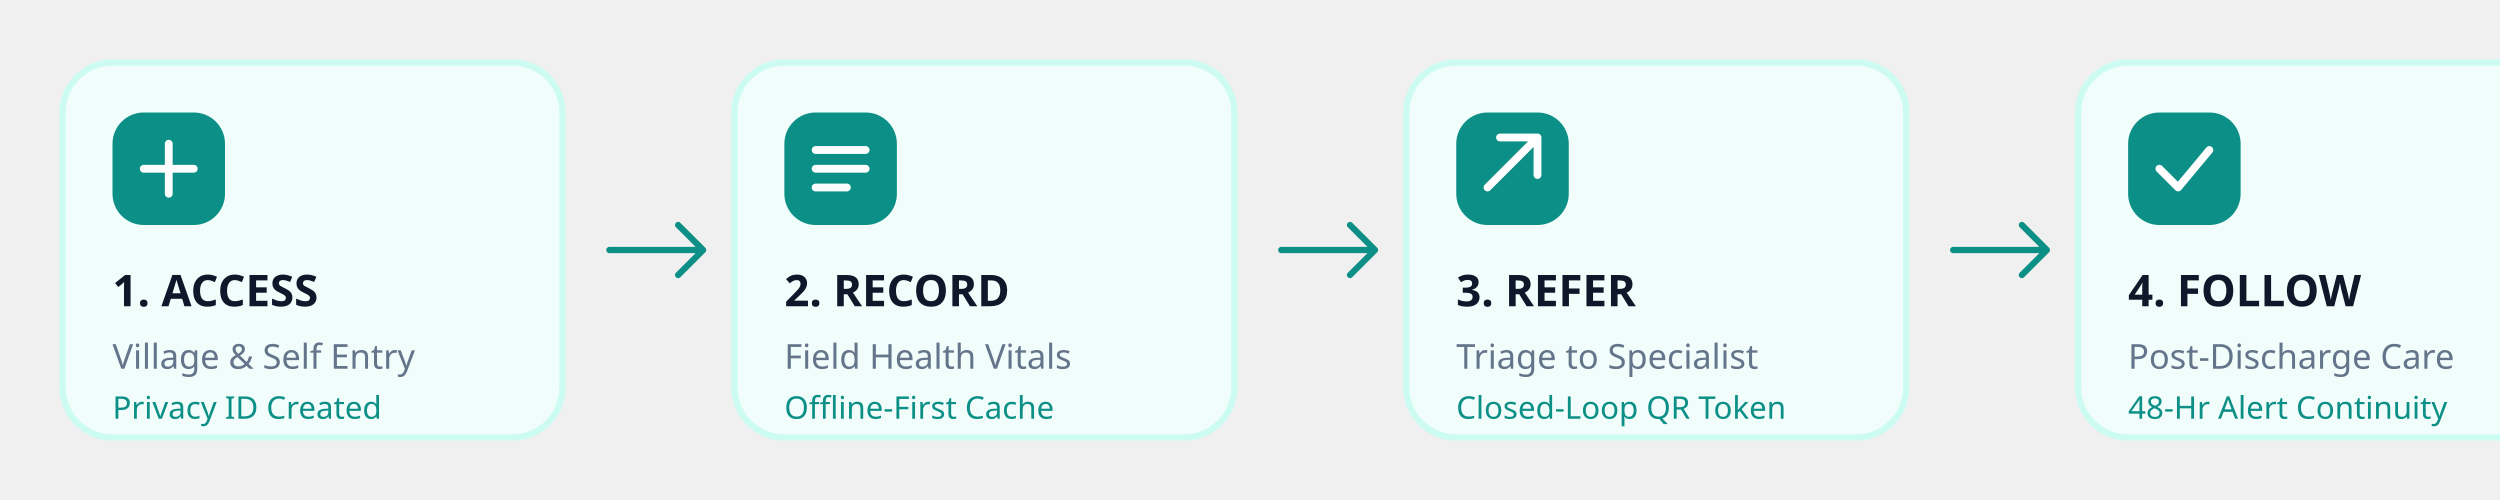
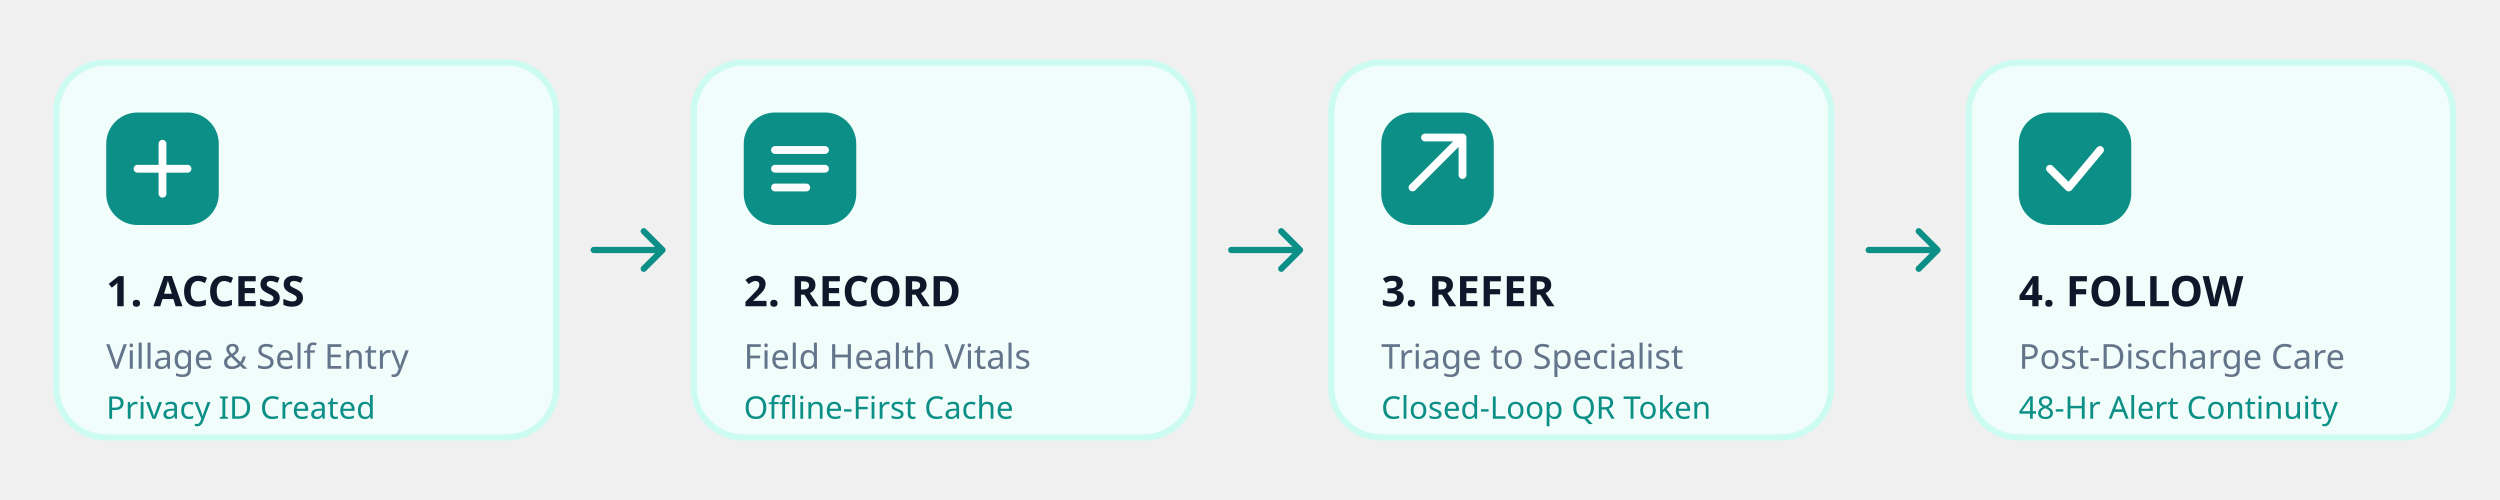
<svg xmlns="http://www.w3.org/2000/svg" viewBox="0 0 800 160" fill="none">
-   <g transform="translate(20, 20)">
+   <g transform="translate(18, 20)">
    <rect width="160" height="120" rx="16" fill="#f0fdfa" stroke="#ccfbf1" stroke-width="2" />
    <rect x="16" y="16" width="36" height="36" rx="10" fill="#0b8f86" />
    <path d="M34 26v16M26 34h16" stroke="#ffffff" stroke-width="2.5" stroke-linecap="round" />
-     <text x="16" y="78" font-family="system-ui, sans-serif" font-size="14" font-weight="700" fill="#0f172a">1. ACCESS</text>
+     <text x="16" y="78" font-family="system-ui, sans-serif" font-size="13.5" font-weight="700" fill="#0f172a">1. ACCESS</text>
    <text x="16" y="98" font-family="system-ui, sans-serif" font-size="11" fill="#64748b">Village &amp; Self Entry</text>
    <text x="16" y="114" font-family="system-ui, sans-serif" font-size="10" fill="#0b8f86">Privacy ID Created</text>
  </g>
-   <path d="M195 80h30m-8-8l8 8-8 8" stroke="#0b8f86" stroke-width="2" stroke-linecap="round" stroke-linejoin="round" />
-   <g transform="translate(235, 20)">
+   <path d="M190 80h22m-6-6l6 6-6 6" stroke="#0b8f86" stroke-width="2" stroke-linecap="round" stroke-linejoin="round" />
+   <g transform="translate(222, 20)">
    <rect width="160" height="120" rx="16" fill="#f0fdfa" stroke="#ccfbf1" stroke-width="2" />
    <rect x="16" y="16" width="36" height="36" rx="10" fill="#0b8f86" />
    <path d="M26 28h16m-16 6h16m-16 6h10" stroke="#ffffff" stroke-width="2.5" stroke-linecap="round" />
-     <text x="16" y="78" font-family="system-ui, sans-serif" font-size="14" font-weight="700" fill="#0f172a">2. RECORD</text>
+     <text x="16" y="78" font-family="system-ui, sans-serif" font-size="13.5" font-weight="700" fill="#0f172a">2. RECORD</text>
    <text x="16" y="98" font-family="system-ui, sans-serif" font-size="11" fill="#64748b">Field Health Vitals</text>
    <text x="16" y="114" font-family="system-ui, sans-serif" font-size="10" fill="#0b8f86">Offline-First Cache</text>
  </g>
-   <path d="M410 80h30m-8-8l8 8-8 8" stroke="#0b8f86" stroke-width="2" stroke-linecap="round" stroke-linejoin="round" />
-   <g transform="translate(450, 20)">
+   <path d="M394 80h22m-6-6l6 6-6 6" stroke="#0b8f86" stroke-width="2" stroke-linecap="round" stroke-linejoin="round" />
+   <g transform="translate(426, 20)">
    <rect width="160" height="120" rx="16" fill="#f0fdfa" stroke="#ccfbf1" stroke-width="2" />
    <rect x="16" y="16" width="36" height="36" rx="10" fill="#0b8f86" />
    <path d="M26 40l16-16m0 0h-12m12 0v12" stroke="#ffffff" stroke-width="2.5" stroke-linecap="round" stroke-linejoin="round" />
-     <text x="16" y="78" font-family="system-ui, sans-serif" font-size="14" font-weight="700" fill="#0f172a">3. REFER</text>
+     <text x="16" y="78" font-family="system-ui, sans-serif" font-size="13.5" font-weight="700" fill="#0f172a">3. REFER</text>
    <text x="16" y="98" font-family="system-ui, sans-serif" font-size="11" fill="#64748b">Triage to Specialist</text>
    <text x="16" y="114" font-family="system-ui, sans-serif" font-size="10" fill="#0b8f86">Closed-Loop QR Token</text>
  </g>
-   <path d="M625 80h30m-8-8l8 8-8 8" stroke="#0b8f86" stroke-width="2" stroke-linecap="round" stroke-linejoin="round" />
-   <g transform="translate(665, 20)">
-     <rect width="160" height="120" rx="16" fill="#f0fdfa" stroke="#ccfbf1" stroke-width="2" />
+   <path d="M598 80h22m-6-6l6 6-6 6" stroke="#0b8f86" stroke-width="2" stroke-linecap="round" stroke-linejoin="round" />
+   <g transform="translate(630, 20)">
+     <rect width="155" height="120" rx="16" fill="#f0fdfa" stroke="#ccfbf1" stroke-width="2" />
    <rect x="16" y="16" width="36" height="36" rx="10" fill="#0b8f86" />
    <path d="M26 34l6 6 10-12" stroke="#ffffff" stroke-width="2.5" stroke-linecap="round" stroke-linejoin="round" />
-     <text x="16" y="78" font-family="system-ui, sans-serif" font-size="14" font-weight="700" fill="#0f172a">4. FOLLOW</text>
+     <text x="16" y="78" font-family="system-ui, sans-serif" font-size="13.5" font-weight="700" fill="#0f172a">4. FOLLOW</text>
    <text x="16" y="98" font-family="system-ui, sans-serif" font-size="11" fill="#64748b">Post-Discharge Care</text>
    <text x="16" y="114" font-family="system-ui, sans-serif" font-size="10" fill="#0b8f86">48-Hr Alert Continuity</text>
  </g>
</svg>
